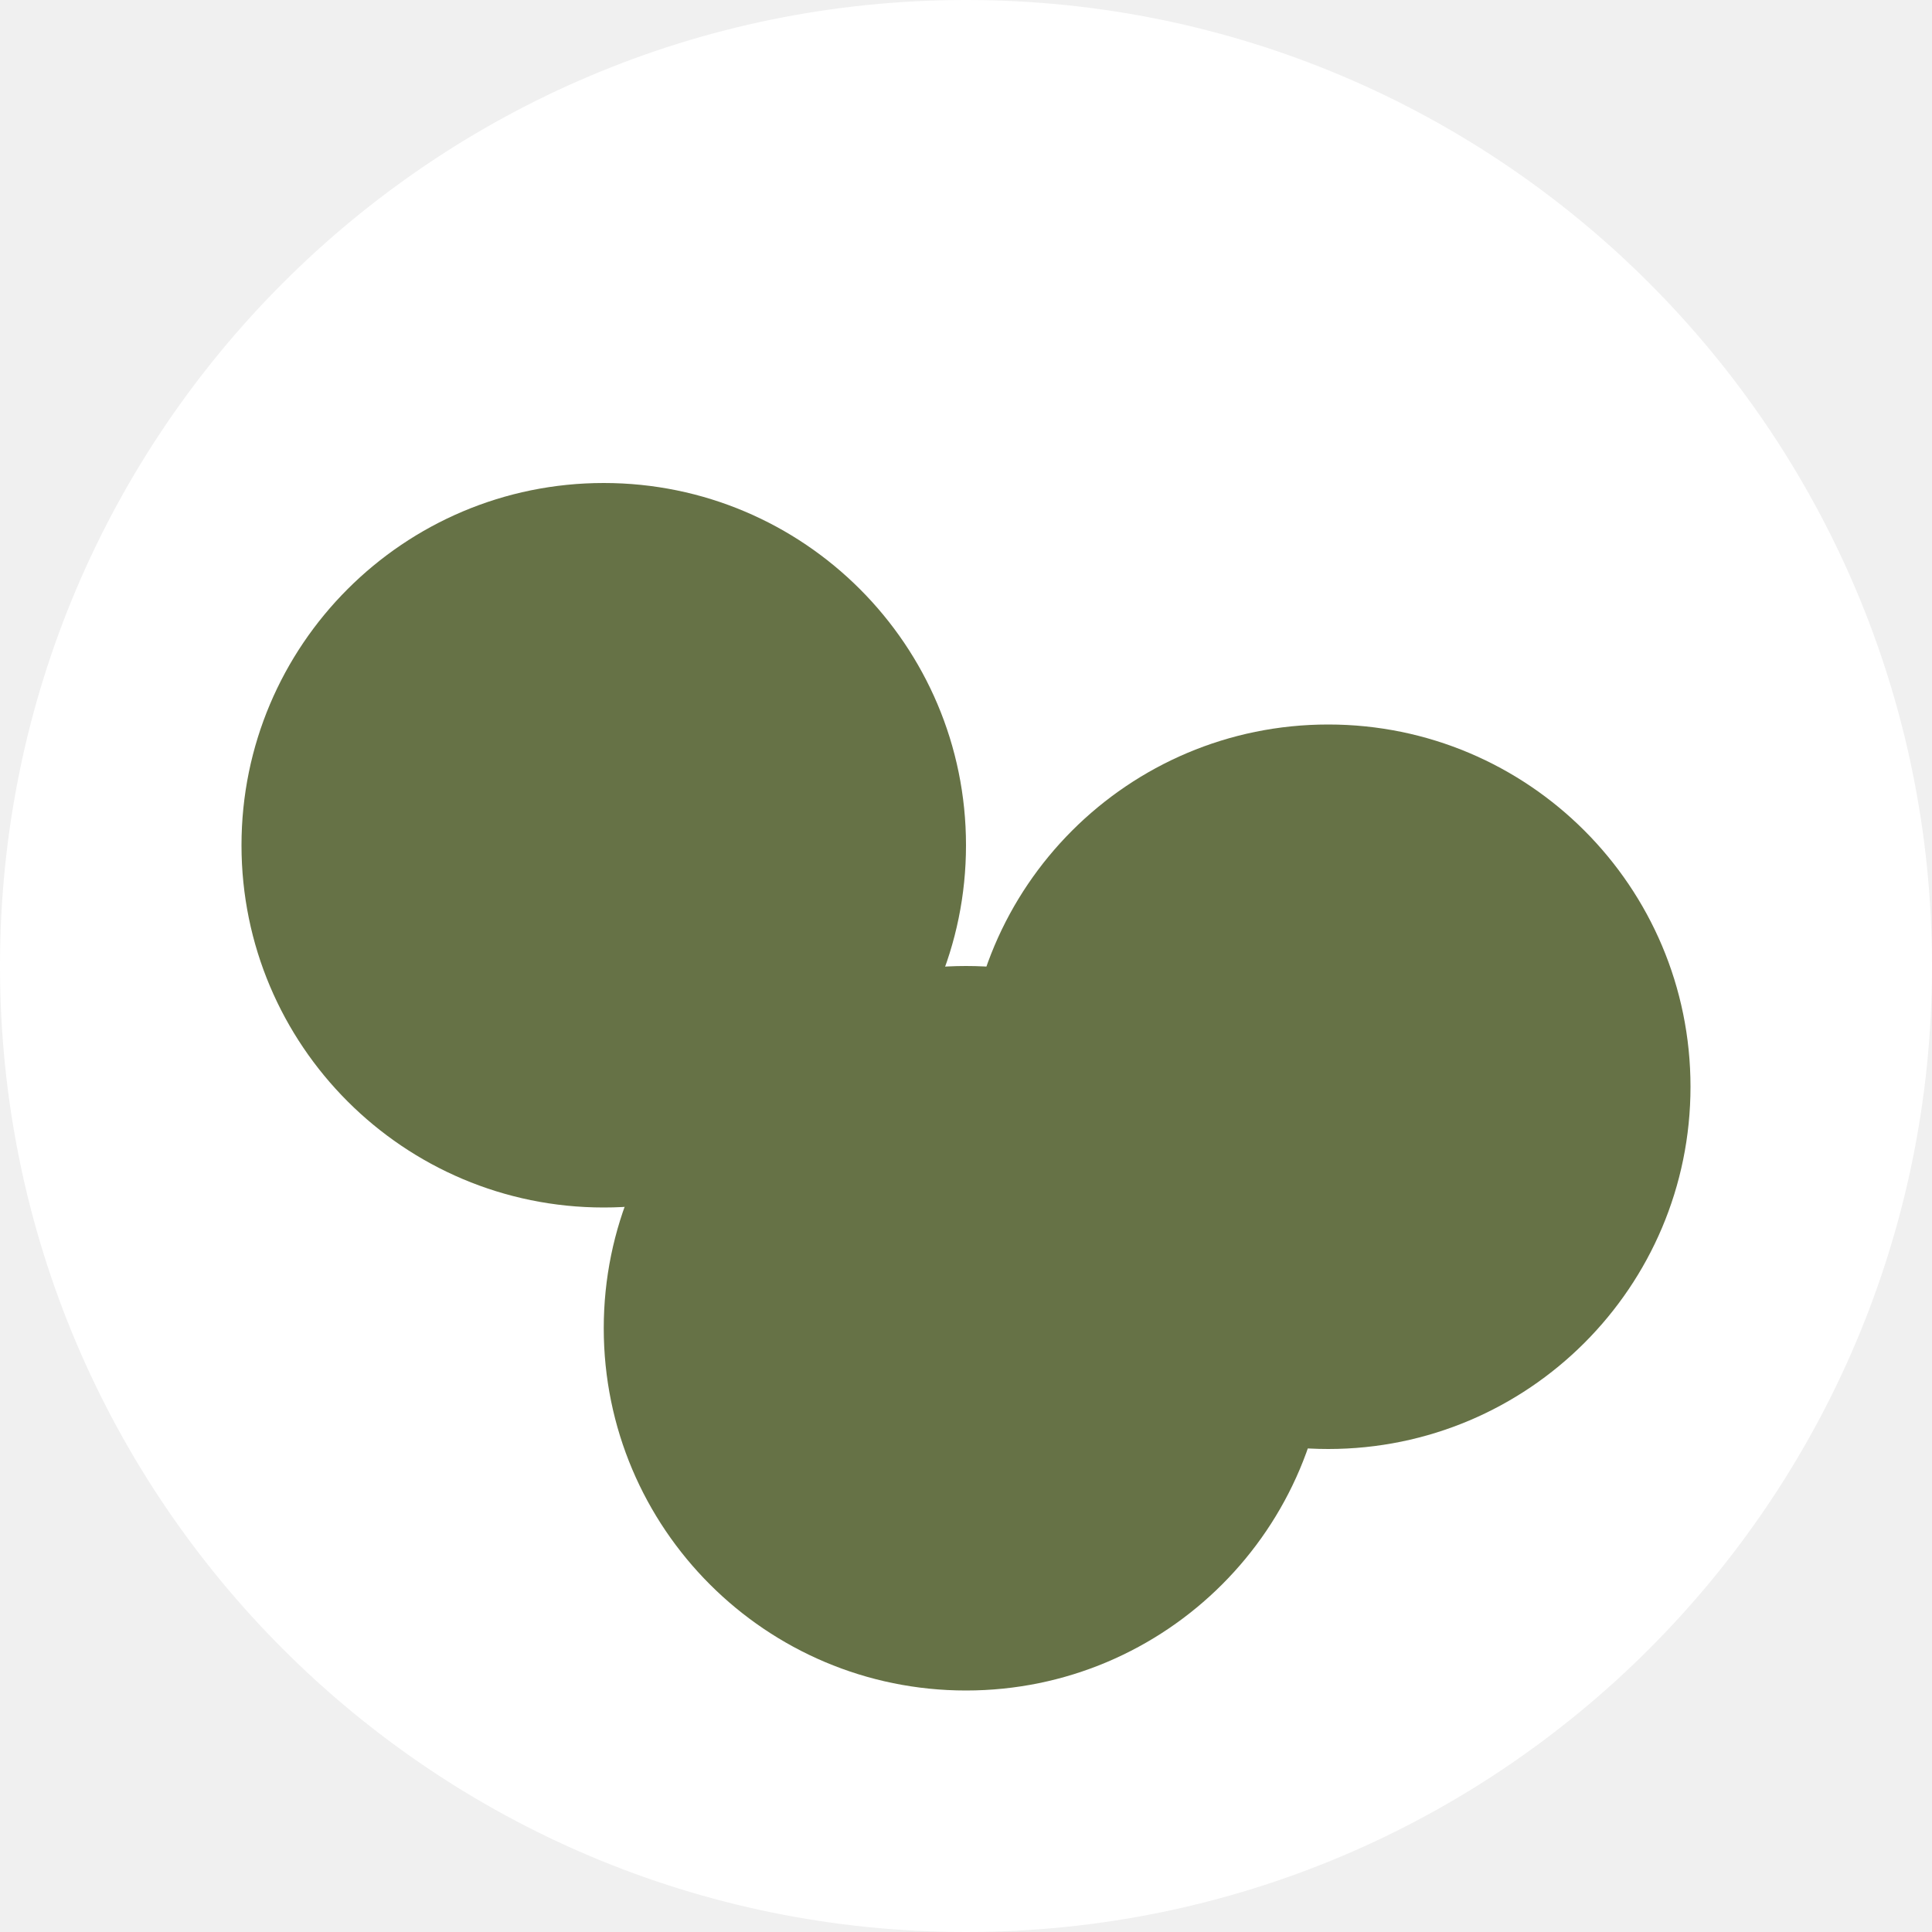
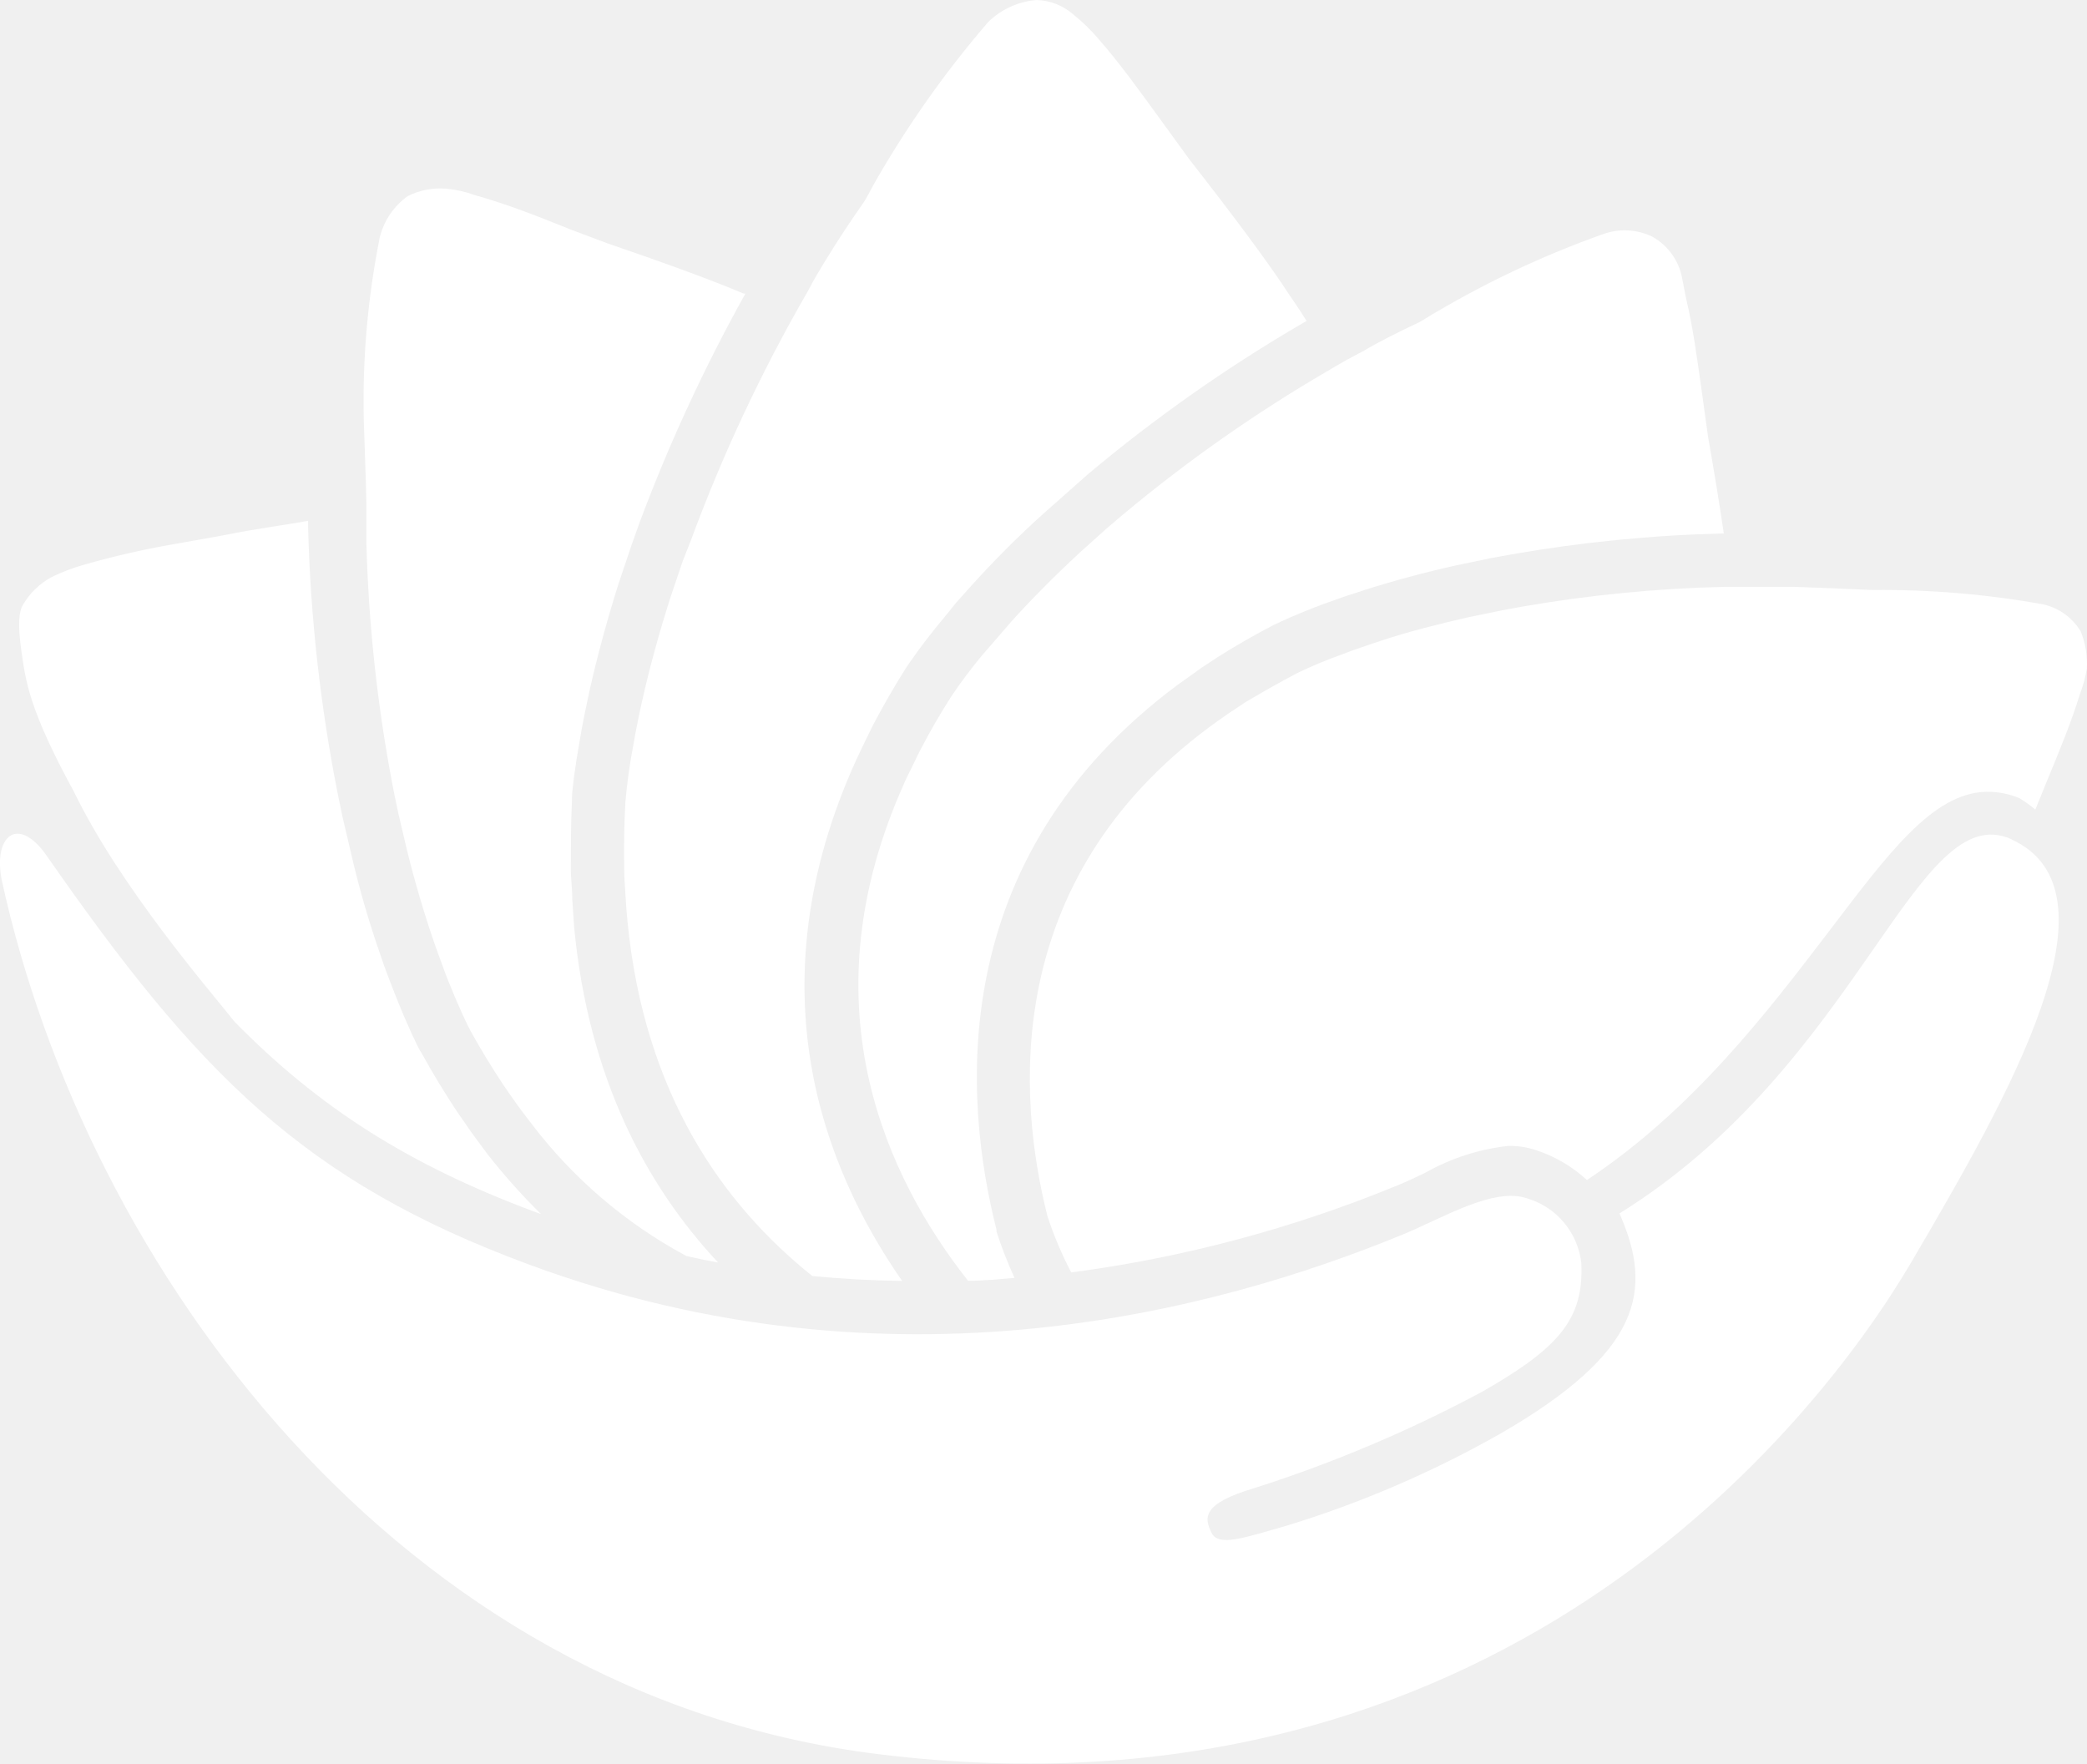
- <svg xmlns="http://www.w3.org/2000/svg" width="80px" height="80px" viewBox="0 0 80 80" version="1.1">
-   <g stroke="none" stroke-width="1" fill="none" fill-rule="evenodd">
-     <path d="M40,0 C62.091,0 80,17.909 80,40 C80,62.091 62.091,80 40,80 C17.909,80 0,62.091 0,40 C0,17.909 17.909,0 40,0 Z" fill="#FFFFFF" />
-     <path d="M55,30 C63.284,30 70,36.716 70,45 C70,53.284 63.284,60 55,60 C46.716,60 40,53.284 40,45 C40,36.716 46.716,30 55,30 Z" fill="#667246" />
-     <path d="M25,20 C33.284,20 40,26.716 40,35 C40,43.284 33.284,50 25,50 C16.716,50 10,43.284 10,35 C10,26.716 16.716,20 25,20 Z" fill="#667246" />
-     <path d="M40,40 C48.284,40 55,46.716 55,55 C55,63.284 48.284,70 40,70 C31.716,70 25,63.284 25,55 C25,46.716 31.716,40 40,40 Z" fill="#667246" />
+ <svg xmlns="http://www.w3.org/2000/svg" viewBox="0 0 145.03 122.55">
+   <g id="a0ff8766-111c-4d77-af8d-0b5ba2d392d7" data-name="Layer 2">
+     <g id="fe6e5489-6009-4019-a70e-7fe5b7dfefd0" data-name="Capa 1">
+       <path d="M32.77,78.7l-1-1.44c-.9-1.36-1.72-2.71-2.5-4.13L29.18,73c-.19-.36-.82-1.62-1.61-3.61-.19-.46-.39-1-.6-1.54s-.37-1-.56-1.57c-.75-2.15-1.44-4.48-2-6.93l-.62-2.64c-.11-.51-.21-1-.31-1.5a109.91,109.91,0,0,1-2.07-18.56v-.46c-1.67.31-3.65.55-5.83,1l-3.25.58a59.49,59.49,0,0,0-6.52,1.48,13.28,13.28,0,0,0-2.22.85,5.08,5.08,0,0,0-2,1.94c-.26.41-.38,1.33-.09,3.3S2,49.27,5.13,55C8.38,61.7,14.6,68.85,16.3,71c5.81,5.91,12.09,10,21.3,13.37a43.64,43.64,0,0,1-3.71-4.15C33.52,79.72,33.14,79.21,32.77,78.7Z" fill="#fff" />
+       <path d="M39.77,62.5c0-.62-.07-1.22-.1-1.86,0-1.73,0-3.39.08-5.09l0-.12c0-.47.17-1.92.57-4.17.09-.51.19-1.09.32-1.71s.23-1.11.36-1.7c.53-2.34,1.2-4.81,2-7.34l.91-2.7c.19-.52.36-1,.54-1.51A116.22,116.22,0,0,1,51.8,20.4l-.13,0c-2.07-.88-5.25-2.05-9.46-3.49l-2.5-.94C37,14.87,35,14.12,33,13.56A8,8,0,0,0,31,13.11a5,5,0,0,0-2.67.52,5,5,0,0,0-1.94,2.87,57.86,57.86,0,0,0-1.11,12.67c0,.28.17,4.66.18,5.77v1.34c0,.38,0,.73,0,1.08v.33a104.47,104.47,0,0,0,1.94,17.49c.1.47.19.93.29,1.38l.59,2.51c.56,2.26,1.2,4.43,1.89,6.42.18.53.36,1,.53,1.47s.36,1,.53,1.39c.72,1.8,1.26,2.89,1.46,3.27h0c.72,1.3,1.46,2.52,2.27,3.74.3.44.6.88.91,1.31s.66.9,1,1.33a33.27,33.27,0,0,0,10.83,9.28c.73.16,1.46.32,2.2.45-5-5.35-9-12.83-10-23.28C39.86,63.82,39.81,63.16,39.77,62.5Z" fill="#fff" />
+       <path d="M59.13,53.64c.24-.55.49-1.1.76-1.66s.49-1,.75-1.54c.74-1.41,1.51-2.75,2.36-4.09.24-.34,1-1.49,2.42-3.21.31-.37.65-.79,1-1.23l1.08-1.21c1.49-1.65,3.16-3.34,5-5l2-1.77,1.13-1A106.59,106.59,0,0,1,90.49,22.48l.31-.18-.08-.12c-.21-.34-.43-.67-.65-1s-.45-.67-.68-1l-.24-.37c-1.35-2-3.53-4.94-6.48-8.71L81,8.8c-1.85-2.55-3.18-4.4-4.65-6.08A12.87,12.87,0,0,0,74.58,1a4.07,4.07,0,0,0-2.53-1h0a5.44,5.44,0,0,0-3.37,1.52,71.34,71.34,0,0,0-7.87,11.13c-.14.24-.27.5-.41.76l-.32.56c-1.08,1.55-1.94,2.86-2.57,3.9l-.14.22-.6,1c-.2.34-.38.66-.55,1l-.2.35A112.39,112.39,0,0,0,48,37.58L47.44,39l-.89,2.64c-.76,2.4-1.41,4.76-1.91,7-.13.58-.25,1.13-.35,1.64s-.22,1.11-.3,1.61a38.82,38.82,0,0,0-.53,3.85c-.09,1.6-.11,3.16-.08,4.77,0,.58.06,1.16.09,1.74s.08,1.22.14,1.82c1.18,12,6.67,19.67,12.84,24.6q3.11.3,6.24.34C57.12,81,52.6,68.83,59.13,53.64Z" fill="#fff" />
+       <path d="M118.33,27.7c-.42-3-.69-5-1.17-7l-.27-1.4a4.19,4.19,0,0,0-2.06-2.85,4.42,4.42,0,0,0-3.46-.17,66.82,66.82,0,0,0-11.5,5.37c-.21.11-.43.25-.65.39l-.57.34c-1.63.77-2.9,1.41-3.88,2l-.4.21L93.6,25l-.82.47-.4.24A103,103,0,0,0,78,35.79l-1.08.92L75,38.43c-1.7,1.58-3.3,3.19-4.72,4.76l-1,1.16-1,1.15a34.22,34.22,0,0,0-2.15,2.86c-.79,1.23-1.51,2.47-2.19,3.79-.25.47-.48,1-.71,1.44s-.47,1-.69,1.51c-6.44,15-.89,26.76,4.73,33.9,1.08,0,2.15-.11,3.23-.2a29.12,29.12,0,0,1-1.25-3.22l0-.12c-2.28-9-3.68-25.81,12.64-37.91l1.4-1,.12-.09,1.23-.81c1.25-.79,2.5-1.51,3.85-2.21l.11-.05c.36-.18,1.51-.72,3.38-1.42l1.43-.51L94.82,41c2-.64,4.16-1.22,6.4-1.72l2.45-.51,1.38-.25a99.48,99.48,0,0,1,14.67-1.45h.07c-.27-1.87-.64-4.13-1.1-6.76Z" fill="#fff" />
+       <path d="M97.16,82.35c.62-.25,1.25-.55,1.89-.86a15.09,15.09,0,0,1,5.75-1.86,5.64,5.64,0,0,1,1.9.28A9.63,9.63,0,0,1,110.28,82c7.34-4.87,12.54-11.67,16.74-17.18s7.26-9.7,11-9.8a5.68,5.68,0,0,1,2.32.45,8.1,8.1,0,0,1,1.1.79l.71-1.75c1.1-2.66,1.82-4.42,2.39-6.29a8.82,8.82,0,0,0,.48-1.76,6,6,0,0,0-.43-2.59A4.09,4.09,0,0,0,142,42,63.11,63.11,0,0,0,130.14,41s-4.37-.19-5.41-.22h-.15l-1.11,0h-1.33l-2.33,0a95,95,0,0,0-14.12,1.39l-1.3.24-2.38.49c-2.11.48-4.16,1-6.06,1.63L94.56,45c-.47.16-.92.32-1.32.48a31.69,31.69,0,0,0-3.09,1.29c-1.24.65-2.41,1.32-3.56,2l-1.15.76-.1.07c-.43.3-.86.6-1.28.91-14.55,10.79-13.32,25.88-11.27,34a25.8,25.8,0,0,0,1.65,3.91A90.48,90.48,0,0,0,97.16,82.35Z" fill="#fff" />
+       <path d="M139.79,58.32c-6.68-3-10.46,15.58-27.25,26,2.4,5.41,1.46,9.67-8.25,15.29a73.92,73.92,0,0,1-14.88,6.41c-2.92.83-4.74,1.49-5.22.49s-.76-2,3-3.11A93.78,93.78,0,0,0,103,96.71c5.36-3.06,7.07-5.07,6.89-8.94a5.3,5.3,0,0,0-3.72-4.48c-2.35-.85-5.93,1.37-8.7,2.5-12.85,5.28-35.41,11.43-60.69,2.09C21.08,82.08,13.74,74.56,3.2,59.4c-2-2.79-3.68-1.26-3.08,1.75C6,88.1,27.62,117.75,61,121.89c42.84,5.31,65.12-22.75,71.85-34.23s14.9-25.72,6.91-29.34" fill="#fff" />
+     </g>
  </g>
</svg>
